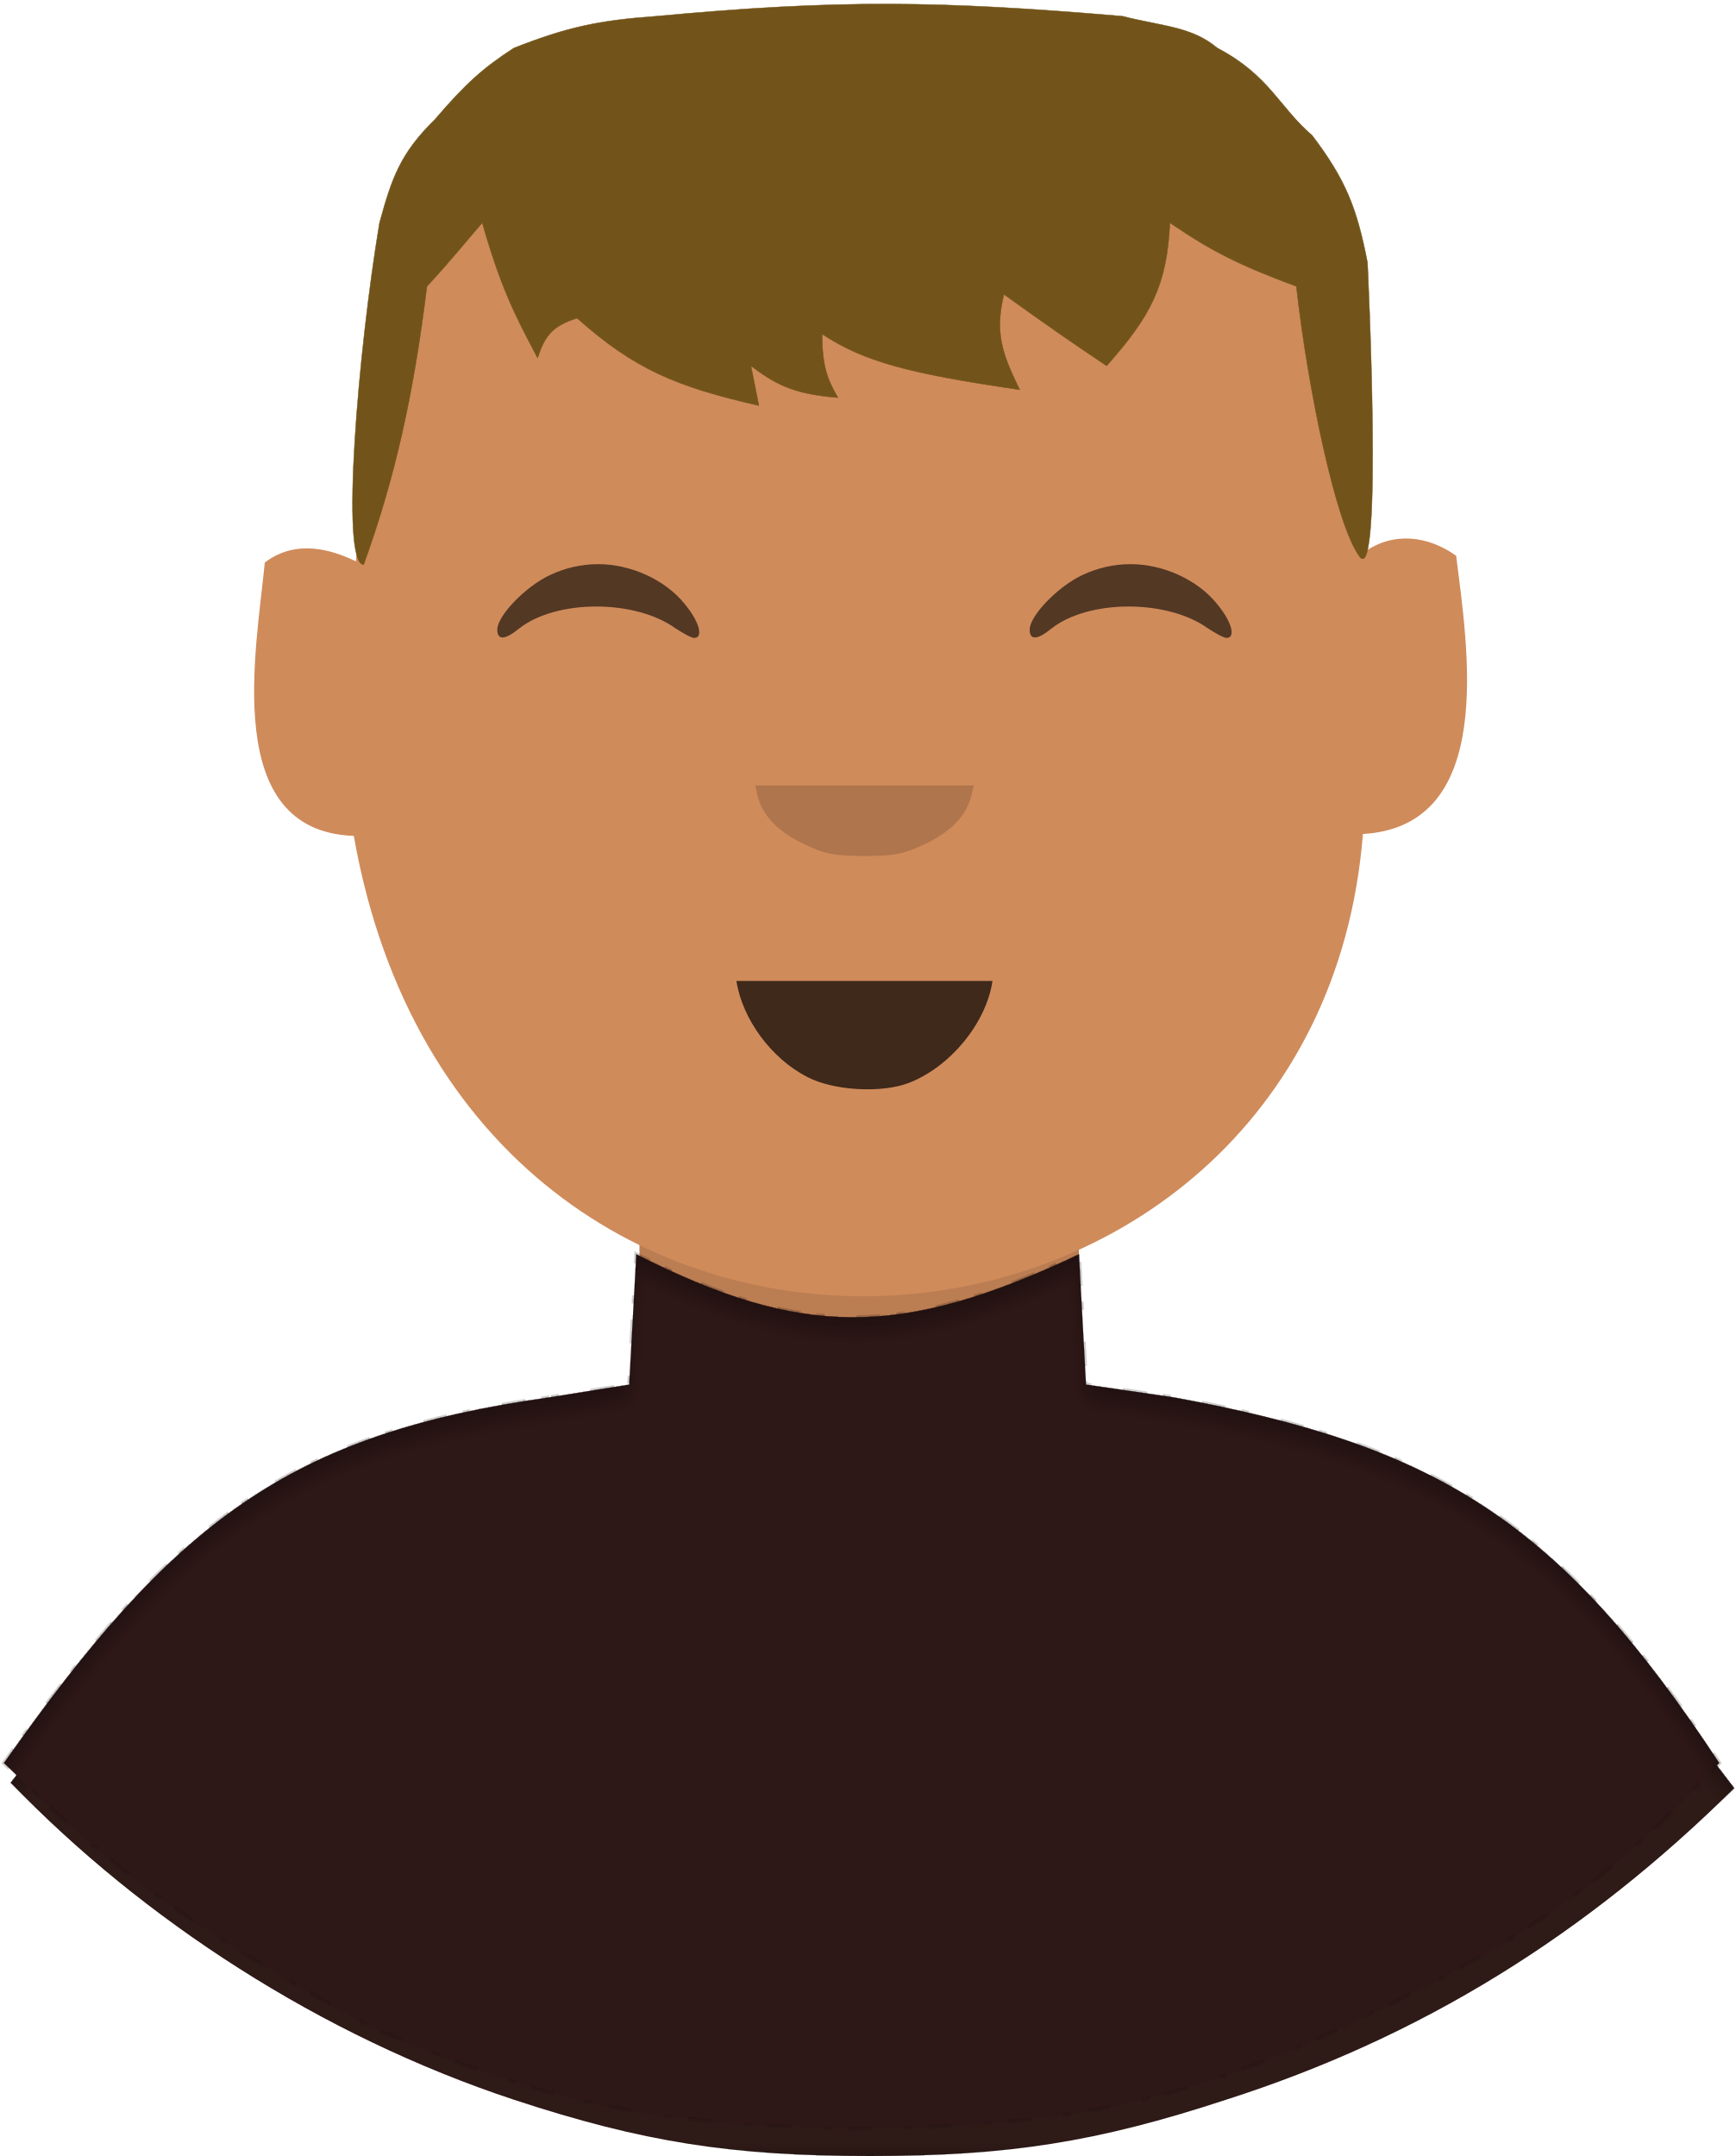
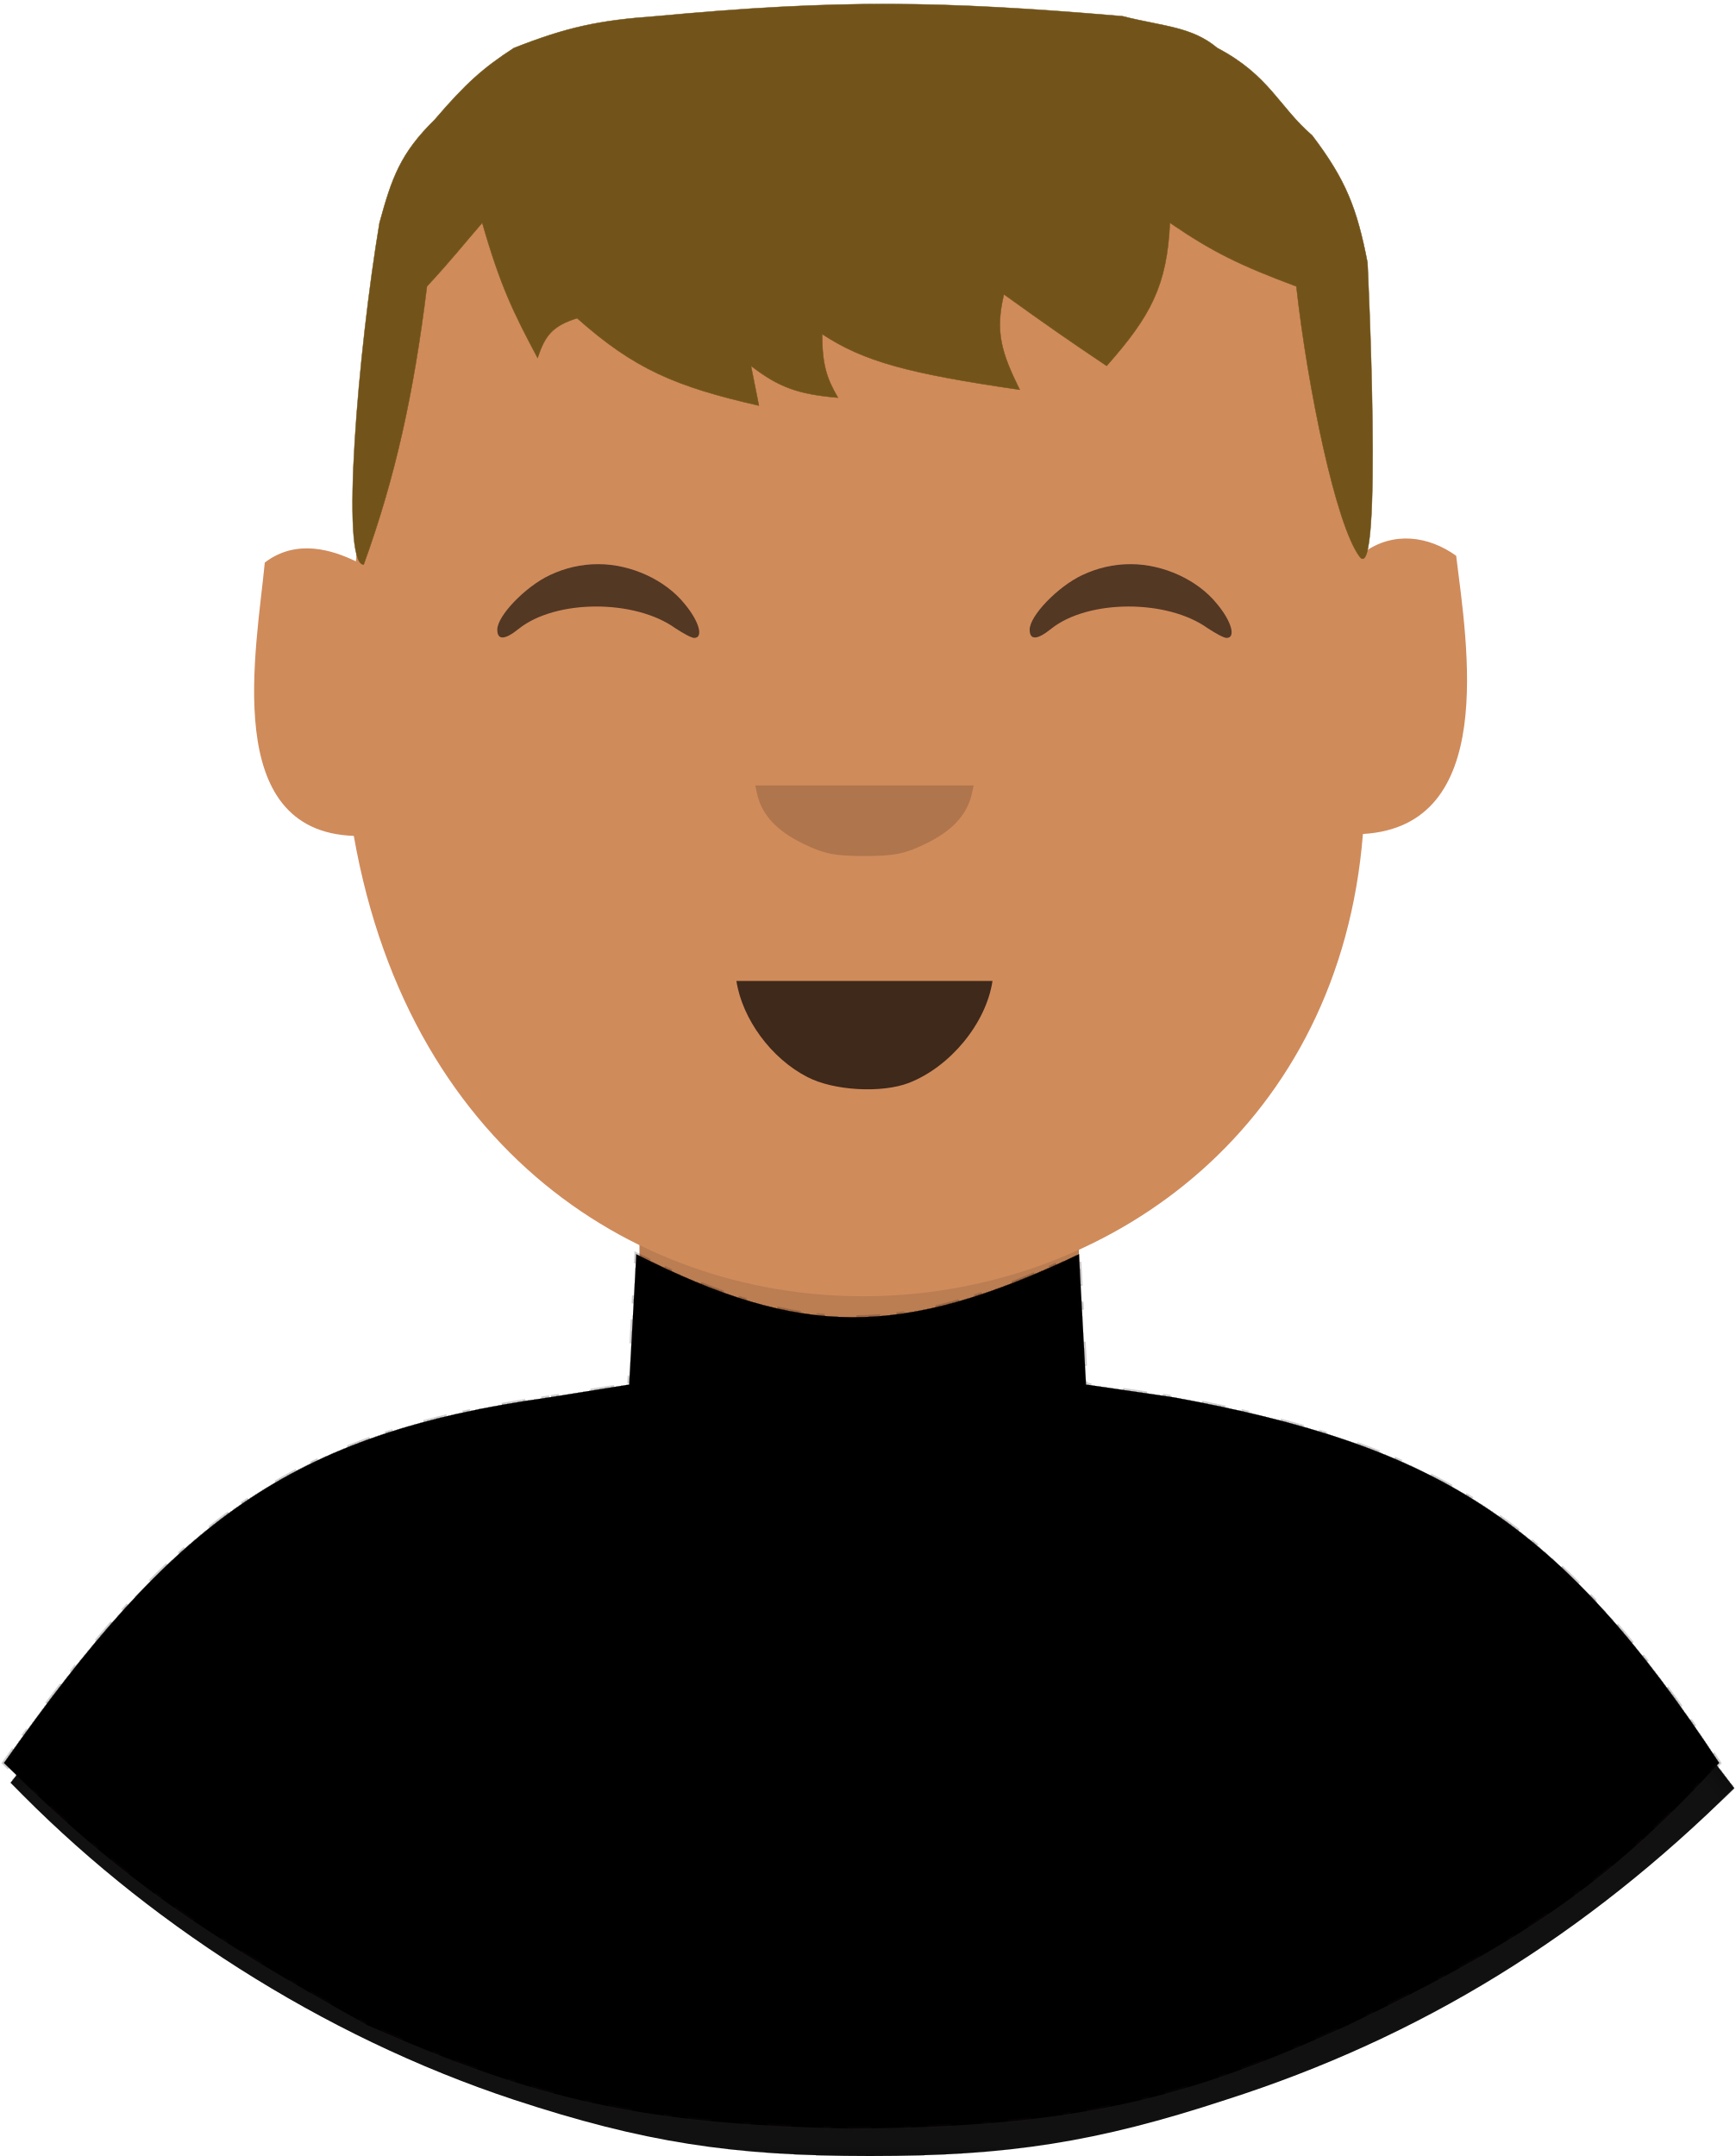
<svg xmlns="http://www.w3.org/2000/svg" width="433" height="538" viewBox="0 0 433 538" fill="none">
  <g filter="url(#filter0_i_21_4118)">
-     <path fill-rule="evenodd" clip-rule="evenodd" d="M137.624 354.93C103.652 358.236 72.789 370.889 47.107 391.977C25.008 410.046 18.843 424.407 2.663 444.86C35.629 479.033 79.958 507.988 128.298 523.98C160.543 534.58 182.54 538 217.088 538C251.639 538 273.634 534.58 305.881 523.98C354.649 508.396 395.728 482.859 432.759 446.205C407.396 413.495 396.957 392.057 356.091 371.914C338.931 363.365 318.778 357.21 303.346 355.614L296.078 354.959L295.733 354.952L294.939 360.402C291.485 386.392 258.895 405.542 218.241 405.542C177.589 405.542 145.573 386.619 141.426 360.288C140.621 355.045 140.274 354.588 137.626 354.93H137.624V354.93Z" fill="#2E1A17" />
+     <path fill-rule="evenodd" clip-rule="evenodd" d="M137.624 354.93C103.652 358.236 72.789 370.889 47.107 391.977C25.008 410.046 18.843 424.407 2.663 444.86C35.629 479.033 79.958 507.988 128.298 523.98C160.543 534.58 182.54 538 217.088 538C251.639 538 273.634 534.58 305.881 523.98C354.649 508.396 395.728 482.859 432.759 446.205C407.396 413.495 396.957 392.057 356.091 371.914C338.931 363.365 318.778 357.21 303.346 355.614L296.078 354.959L295.733 354.952L294.939 360.402C291.485 386.392 258.895 405.542 218.241 405.542C177.589 405.542 145.573 386.619 141.426 360.288C140.621 355.045 140.274 354.588 137.626 354.93H137.624V354.93Z" fill="#111111" />
  </g>
  <path fill-rule="evenodd" clip-rule="evenodd" d="M159.573 293.216C196.125 312.805 237.113 310.629 269.227 293.215V336.129L269.59 336.119V361.316H159.573V293.216Z" fill="#BB7D52" />
  <path fill-rule="evenodd" clip-rule="evenodd" d="M159.572 328.973C196.124 348.563 237.113 346.386 269.227 328.973V356.339L293.923 355.72L294.229 355.732C294.229 421.694 137.387 431.569 137.387 355.632L137.999 355.605L159.572 355.715V328.973V328.973Z" fill="#D08B5B" />
  <path fill-rule="evenodd" clip-rule="evenodd" d="M95.363 57.877C182.59 2.035 294.183 21.893 331.886 58.716C342.786 85.09 343.556 110.528 340.35 137.834C347.714 132.521 356.47 133.737 363.37 138.685C366.165 161.344 373.653 206.166 340.1 208.111C328.549 352.7 116.895 370.697 88.285 208.584C55.03 207.43 63.997 162.131 66.075 140.377C74.053 134.274 83.164 137.346 88.819 140.076L95.363 57.877V57.877Z" fill="#D08B5B" />
  <path fill-rule="evenodd" clip-rule="evenodd" d="M137.149 143.539C131.079 146.416 124.093 153.664 124.093 157.116C124.093 159.762 125.925 159.762 129.476 156.886C138.752 149.522 158.451 149.522 168.529 156.771C170.475 158.036 172.537 159.186 173.224 159.186C175.629 159.186 174.484 155.044 170.82 150.672C166.009 144.689 157.42 140.778 149.288 140.778C145.051 140.778 141.043 141.698 137.149 143.539V143.539V143.539Z" fill="#533824" />
  <path fill-rule="evenodd" clip-rule="evenodd" d="M269.998 143.539C263.929 146.416 256.942 153.664 256.942 157.116C256.942 159.762 258.775 159.762 262.326 156.886C271.602 149.522 291.3 149.522 301.379 156.771C303.325 158.036 305.387 159.186 306.074 159.186C308.479 159.186 307.334 155.044 303.669 150.672C298.859 144.689 290.27 140.778 282.138 140.778C277.901 140.778 273.893 141.698 269.999 143.539L269.998 143.539V143.539Z" fill="#533824" />
  <path fill-rule="evenodd" clip-rule="evenodd" d="M189.029 198.536C190.289 203.483 193.954 207.395 200.367 210.502C205.521 213.032 208.155 213.608 215.714 213.608C223.272 213.608 225.906 213.032 231.06 210.502C237.473 207.395 241.138 203.483 242.398 198.536L242.971 196.005H215.714H188.456L189.029 198.536V198.536Z" fill="#AF754C" />
  <path fill-rule="evenodd" clip-rule="evenodd" d="M183.761 244.787C185.25 254.337 192.465 264.117 201.398 268.719C207.926 272.17 219.951 272.861 226.823 270.215C237.13 266.188 246.063 255.372 247.667 244.787H183.761V244.787Z" fill="#3E291B" />
  <g filter="url(#filter1_i_21_4118)">
-     <path d="M137.092 348.696C72.16 357.76 43.265 379.771 1 439.919C30.223 468.976 51.08 482.745 91.728 505.362C134.224 524.099 160.384 530.089 212.041 531.142C269.174 530.827 296.335 523.562 336.3 505.362C382.161 483.327 402.169 468.894 429 439.919C389.259 379.515 358.797 360.77 292.908 348.696L271 345.5L269.24 313C224.597 334.11 199.871 333.772 158.788 313L157 345.5L137.092 348.696Z" fill="#2E1717" />
+     <path d="M137.092 348.696C72.16 357.76 43.265 379.771 1 439.919C30.223 468.976 51.08 482.745 91.728 505.362C134.224 524.099 160.384 530.089 212.041 531.142C269.174 530.827 296.335 523.562 336.3 505.362C382.161 483.327 402.169 468.894 429 439.919C389.259 379.515 358.797 360.77 292.908 348.696L271 345.5L269.24 313C224.597 334.11 199.871 333.772 158.788 313L157 345.5L137.092 348.696Z" fill="#000000" />
  </g>
  <path d="M137.092 348.696C72.16 357.76 43.265 379.771 1 439.919C30.223 468.976 51.08 482.745 91.728 505.362C134.224 524.099 160.384 530.089 212.041 531.142C269.174 530.827 296.335 523.562 336.3 505.362C382.161 483.327 402.169 468.894 429 439.919C389.259 379.515 358.797 360.77 292.908 348.696L271 345.5L269.24 313C224.597 334.11 199.871 333.772 158.788 313L157 345.5L137.092 348.696Z" stroke="#1D110F" stroke-opacity="0.2" stroke-dasharray="2 4 6 8" />
  <path d="M323.493 71.469C326.344 97.005 333.355 130.962 339.272 138.895C345.189 146.827 341.244 65.52 341.244 65.52C338.609 51.95 335.854 44.89 327.438 33.79C319.205 26.735 316.776 18.803 303.769 11.976C297.317 6.588 290.293 6.626 280.101 4.043C234.656 0.166 209.178 -0.191 163.733 4.043C149.371 5.084 141.576 6.737 128.23 11.976C120.618 16.925 116.304 20.717 108.507 29.824C99.844 38.328 97.773 44.428 94.7 55.604C89.395 87.287 84.839 140.878 90.756 140.878C98.645 119.063 103.222 98.341 106.534 71.469C112.937 64.547 115.749 60.875 120.341 55.604C124.855 71.331 128.12 78.007 134.147 89.317C135.969 83.939 137.632 81.4 144.009 79.401C158.261 92.062 168.517 96.453 189.373 101.216L187.401 91.3C194.398 96.679 199.175 98.38 209.097 99.233C206.217 94.264 205.182 90.948 205.152 83.368C215.597 90.239 226.756 93.22 254.461 97.249C249.953 88.066 248.241 82.887 250.516 73.452C261.118 81.066 266.681 84.956 276.156 91.3C287.133 78.887 291.212 71.269 291.935 55.604C302.628 62.906 309.42 66.213 323.493 71.469Z" fill="#72541A" stroke="#72541A" stroke-width="0.1" />
  <defs>
    <filter id="filter0_i_21_4118" x="2.663" y="354.843" width="430.095" height="187.157" filterUnits="userSpaceOnUse" color-interpolation-filters="sRGB">
      <feFlood flood-opacity="0" result="BackgroundImageFix" />
      <feBlend mode="normal" in="SourceGraphic" in2="BackgroundImageFix" result="shape" />
      <feColorMatrix in="SourceAlpha" type="matrix" values="0 0 0 0 0 0 0 0 0 0 0 0 0 0 0 0 0 0 127 0" result="hardAlpha" />
      <feOffset dy="4" />
      <feGaussianBlur stdDeviation="2" />
      <feComposite in2="hardAlpha" operator="arithmetic" k2="-1" k3="1" />
      <feColorMatrix type="matrix" values="0 0 0 0 0 0 0 0 0 0 0 0 0 0 0 0 0 0 0.25 0" />
      <feBlend mode="normal" in2="shape" result="effect1_innerShadow_21_4118" />
    </filter>
    <filter id="filter1_i_21_4118" x="0.349" y="312.209" width="429.284" height="223.434" filterUnits="userSpaceOnUse" color-interpolation-filters="sRGB">
      <feFlood flood-opacity="0" result="BackgroundImageFix" />
      <feBlend mode="normal" in="SourceGraphic" in2="BackgroundImageFix" result="shape" />
      <feColorMatrix in="SourceAlpha" type="matrix" values="0 0 0 0 0 0 0 0 0 0 0 0 0 0 0 0 0 0 127 0" result="hardAlpha" />
      <feOffset dy="4" />
      <feGaussianBlur stdDeviation="2" />
      <feComposite in2="hardAlpha" operator="arithmetic" k2="-1" k3="1" />
      <feColorMatrix type="matrix" values="0 0 0 0 0 0 0 0 0 0 0 0 0 0 0 0 0 0 0.25 0" />
      <feBlend mode="normal" in2="shape" result="effect1_innerShadow_21_4118" />
    </filter>
  </defs>
</svg>
